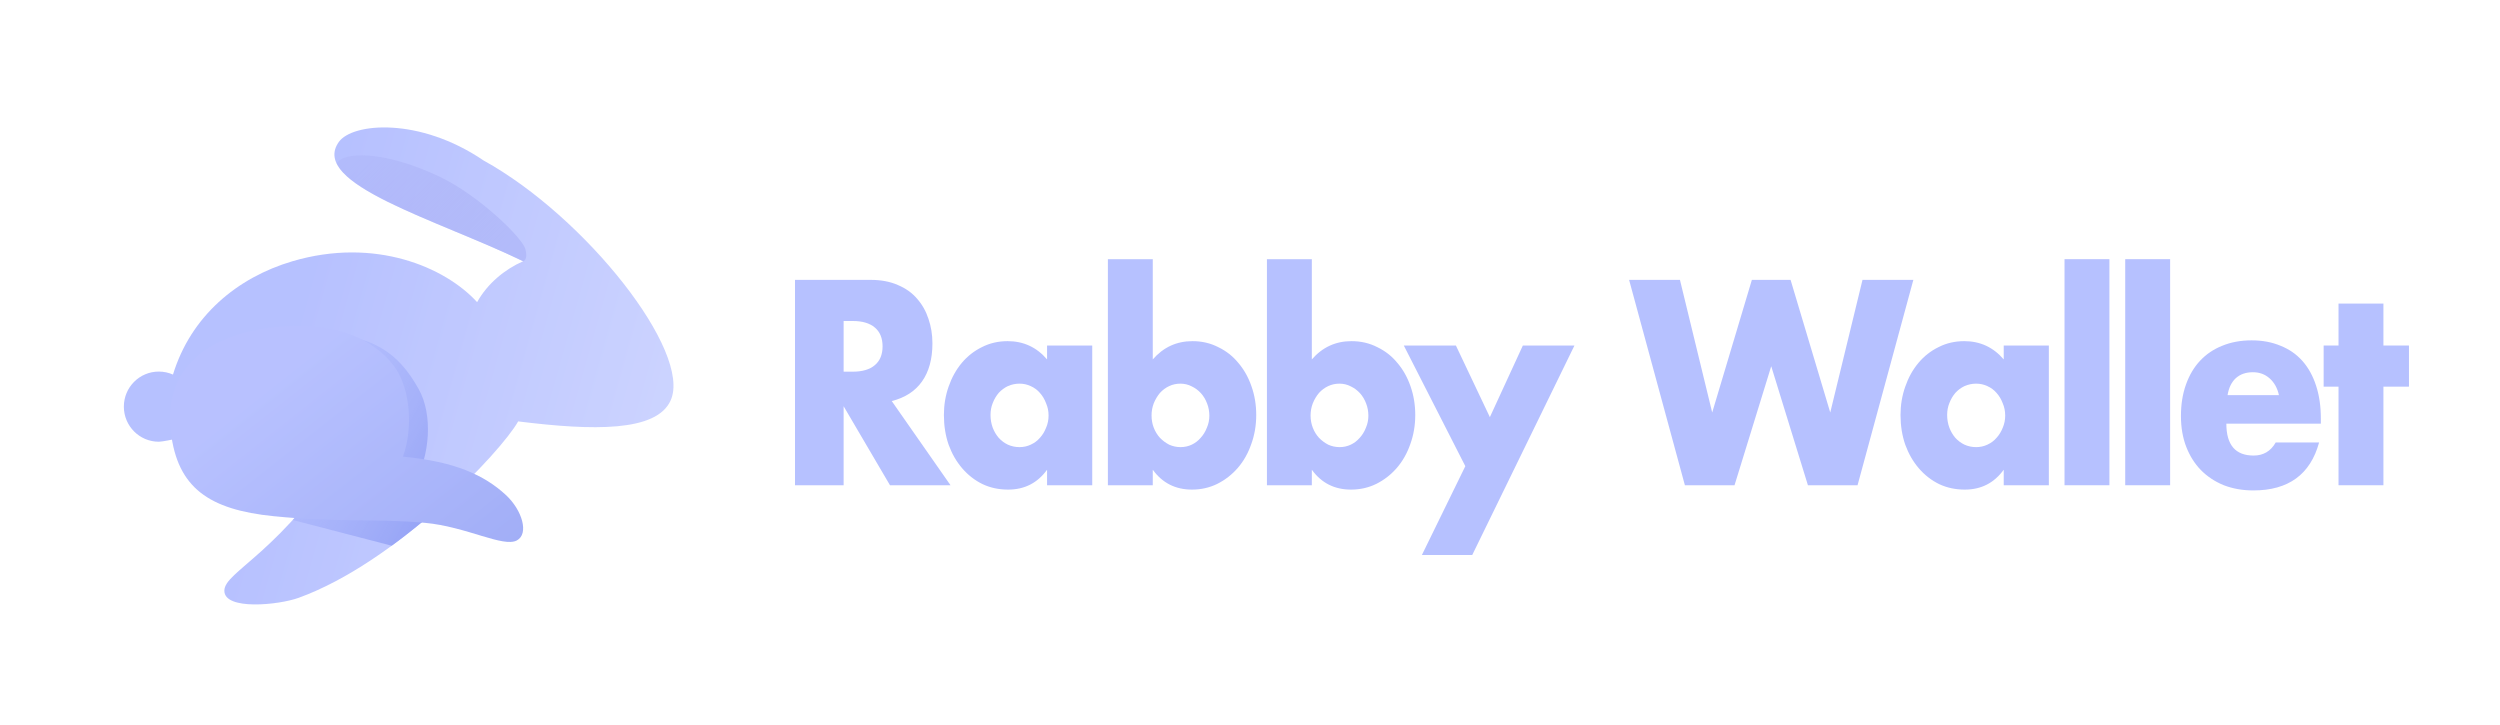
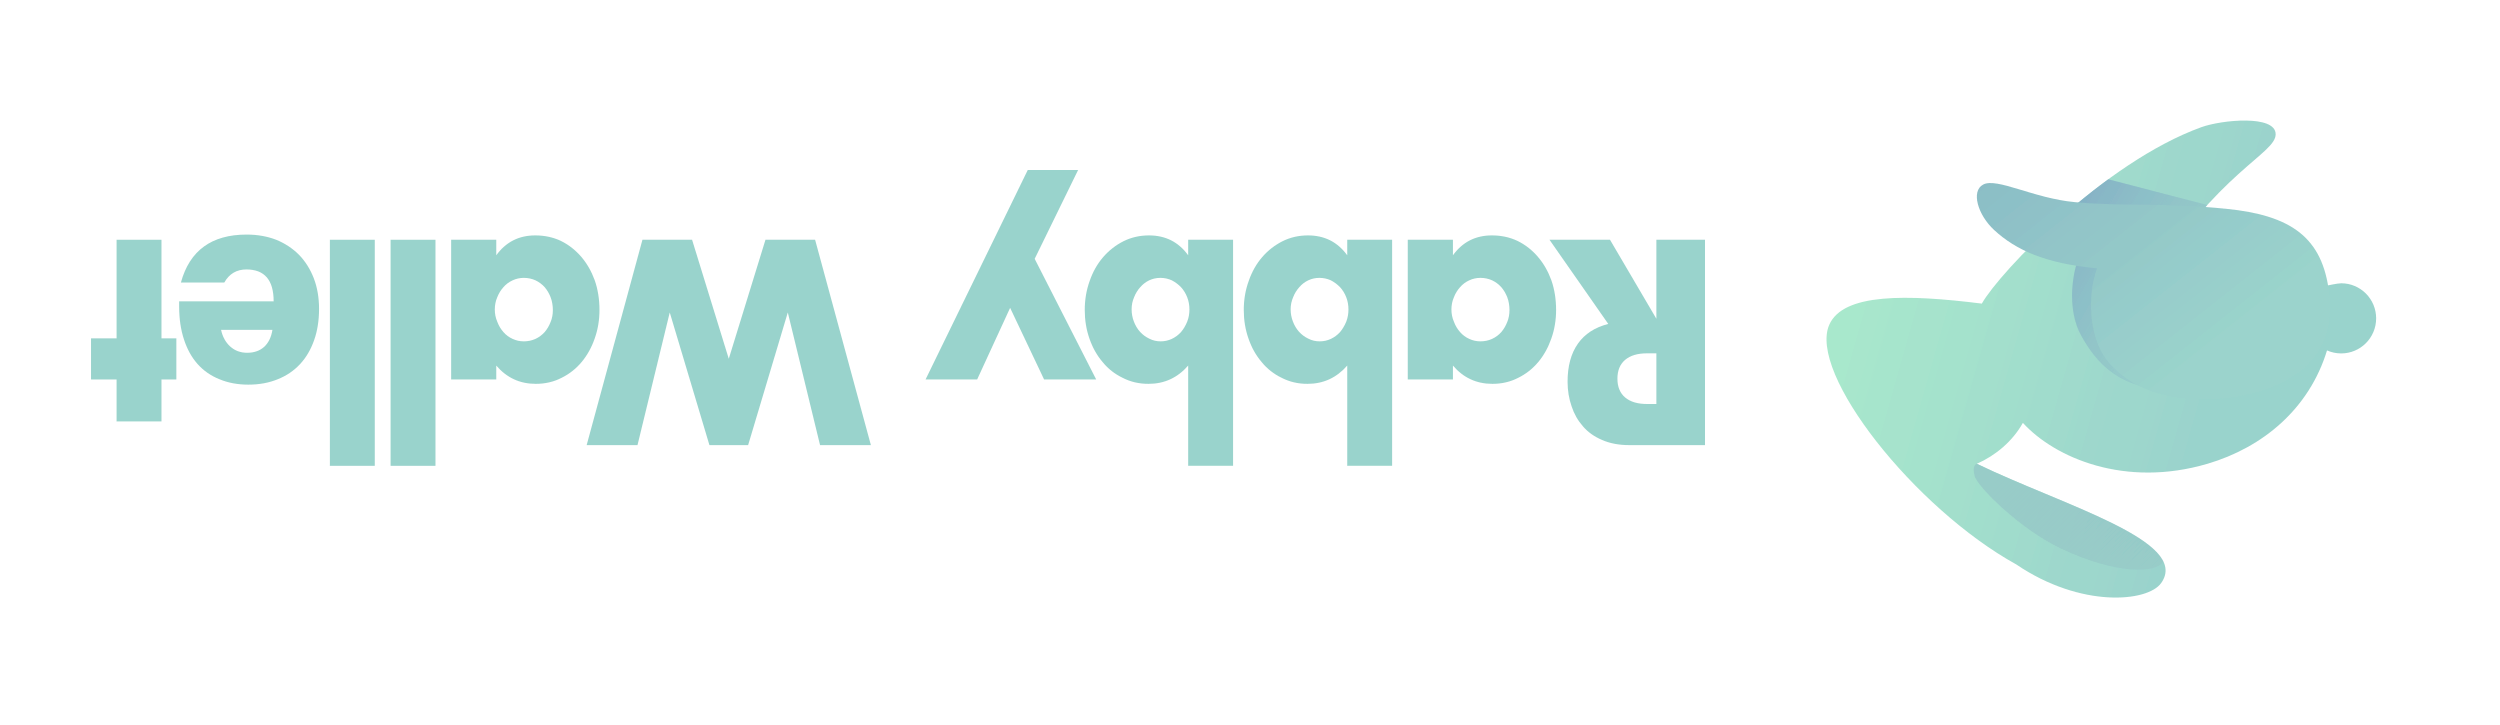
<svg xmlns="http://www.w3.org/2000/svg" width="100" height="29" viewBox="0 0 100 29" fill="none">
-   <g opacity="0.6">
-     <path d="M26.827 16.015C27.691 14.079 23.422 8.672 19.343 6.419C16.773 4.673 14.094 4.913 13.552 5.679C12.361 7.361 17.494 8.786 20.927 10.449C20.189 10.771 19.494 11.348 19.085 12.086C17.805 10.684 14.996 9.477 11.7 10.449C9.479 11.105 7.633 12.649 6.919 14.983C6.746 14.906 6.554 14.863 6.352 14.863C5.58 14.863 4.954 15.491 4.954 16.266C4.954 17.04 5.58 17.669 6.352 17.669C6.495 17.669 6.943 17.572 6.943 17.572L14.094 17.624C11.234 22.177 8.974 22.842 8.974 23.631C8.974 24.419 11.136 24.206 11.948 23.912C15.836 22.504 20.011 18.118 20.727 16.856C23.736 17.232 26.264 17.277 26.827 16.015Z" fill="url(#paint0_linear_25937_5368)" />
-     <path fill-rule="evenodd" clip-rule="evenodd" d="M20.927 10.45C20.927 10.45 20.927 10.45 20.927 10.451C21.086 10.388 21.061 10.152 21.017 9.967C20.916 9.541 19.184 7.824 17.557 7.055C15.339 6.008 13.707 6.062 13.466 6.545C13.917 7.473 16.011 8.345 18.198 9.256C19.131 9.645 20.08 10.04 20.927 10.45C20.927 10.45 20.927 10.45 20.927 10.45Z" fill="url(#paint1_linear_25937_5368)" />
-     <path fill-rule="evenodd" clip-rule="evenodd" d="M18.113 19.797C17.665 19.625 17.158 19.468 16.582 19.325C17.196 18.222 17.325 16.59 16.745 15.559C15.931 14.111 14.91 13.34 12.536 13.34C11.23 13.34 7.715 13.781 7.653 16.725C7.646 17.034 7.653 17.317 7.675 17.578L14.094 17.625C13.229 19.002 12.418 20.024 11.709 20.8C12.56 21.02 13.264 21.203 13.909 21.372C14.521 21.532 15.082 21.679 15.669 21.829C16.554 21.182 17.386 20.477 18.113 19.797Z" fill="url(#paint2_linear_25937_5368)" />
-     <path d="M6.834 17.276C7.096 19.512 8.363 20.389 10.951 20.648C13.54 20.908 15.025 20.734 17.002 20.914C18.653 21.065 20.128 21.909 20.674 21.617C21.167 21.355 20.891 20.406 20.233 19.798C19.379 19.009 18.197 18.46 16.118 18.266C16.532 17.127 16.416 15.531 15.773 14.663C14.842 13.407 13.125 12.84 10.951 13.088C8.681 13.347 6.505 14.469 6.834 17.276Z" fill="url(#paint3_linear_25937_5368)" />
-     <path d="M33.745 14.867H34.112C34.496 14.867 34.79 14.78 34.995 14.605C35.2 14.431 35.303 14.18 35.303 13.854C35.303 13.527 35.2 13.276 34.995 13.102C34.79 12.928 34.496 12.84 34.112 12.84H33.745V14.867ZM38.021 19.41H35.6L33.745 16.25V19.41H31.8V11.195H34.826C35.243 11.195 35.607 11.264 35.918 11.402C36.229 11.533 36.483 11.714 36.682 11.947C36.887 12.179 37.039 12.448 37.138 12.753C37.244 13.058 37.297 13.385 37.297 13.734C37.297 14.358 37.158 14.867 36.88 15.259C36.609 15.644 36.206 15.905 35.67 16.043L38.021 19.41Z" fill="#8697FF" />
-     <path d="M39.621 16.599C39.621 16.781 39.651 16.951 39.71 17.111C39.77 17.264 39.849 17.398 39.949 17.514C40.054 17.63 40.177 17.721 40.316 17.787C40.461 17.852 40.617 17.885 40.782 17.885C40.941 17.885 41.09 17.852 41.228 17.787C41.374 17.721 41.496 17.63 41.596 17.514C41.701 17.398 41.784 17.264 41.843 17.111C41.91 16.959 41.943 16.795 41.943 16.621C41.943 16.447 41.91 16.283 41.843 16.131C41.784 15.971 41.701 15.833 41.596 15.716C41.496 15.6 41.374 15.509 41.228 15.444C41.09 15.379 40.941 15.346 40.782 15.346C40.617 15.346 40.461 15.379 40.316 15.444C40.177 15.509 40.054 15.6 39.949 15.716C39.849 15.833 39.77 15.967 39.71 16.12C39.651 16.265 39.621 16.425 39.621 16.599ZM41.883 13.821H43.689V19.41H41.883V18.789C41.5 19.319 40.98 19.584 40.325 19.584C39.955 19.584 39.614 19.512 39.304 19.366C38.993 19.214 38.721 19.003 38.49 18.734C38.258 18.466 38.077 18.15 37.944 17.787C37.819 17.423 37.756 17.027 37.756 16.599C37.756 16.2 37.819 15.822 37.944 15.466C38.07 15.103 38.245 14.787 38.47 14.518C38.695 14.249 38.963 14.039 39.274 13.886C39.585 13.726 39.929 13.646 40.306 13.646C40.941 13.646 41.467 13.89 41.883 14.377V13.821Z" fill="#8697FF" />
-     <path d="M48.374 16.632C48.374 16.457 48.344 16.294 48.284 16.141C48.225 15.982 48.142 15.844 48.036 15.727C47.93 15.611 47.808 15.52 47.669 15.455C47.53 15.382 47.378 15.346 47.213 15.346C47.054 15.346 46.905 15.379 46.766 15.444C46.627 15.509 46.505 15.6 46.399 15.716C46.3 15.833 46.217 15.971 46.151 16.131C46.092 16.283 46.062 16.447 46.062 16.621C46.062 16.795 46.092 16.959 46.151 17.111C46.211 17.264 46.293 17.398 46.399 17.514C46.505 17.623 46.627 17.714 46.766 17.787C46.912 17.852 47.064 17.885 47.223 17.885C47.381 17.885 47.53 17.852 47.669 17.787C47.808 17.721 47.927 17.63 48.026 17.514C48.132 17.398 48.215 17.264 48.274 17.111C48.34 16.959 48.374 16.799 48.374 16.632ZM46.111 10.367V14.377C46.535 13.89 47.064 13.646 47.699 13.646C48.076 13.646 48.42 13.726 48.731 13.886C49.048 14.039 49.316 14.249 49.534 14.518C49.759 14.78 49.935 15.092 50.06 15.455C50.186 15.811 50.249 16.192 50.249 16.599C50.249 17.013 50.183 17.402 50.05 17.765C49.925 18.128 49.746 18.444 49.515 18.713C49.283 18.981 49.009 19.196 48.691 19.355C48.38 19.508 48.043 19.584 47.679 19.584C47.018 19.584 46.495 19.319 46.111 18.789V19.41H44.316V10.367H46.111Z" fill="#8697FF" />
-     <path d="M54.735 16.632C54.735 16.457 54.705 16.294 54.646 16.141C54.586 15.982 54.504 15.844 54.398 15.727C54.292 15.611 54.169 15.52 54.031 15.455C53.892 15.382 53.739 15.346 53.574 15.346C53.415 15.346 53.267 15.379 53.128 15.444C52.989 15.509 52.867 15.6 52.761 15.716C52.661 15.833 52.579 15.971 52.513 16.131C52.453 16.283 52.423 16.447 52.423 16.621C52.423 16.795 52.453 16.959 52.513 17.111C52.572 17.264 52.655 17.398 52.761 17.514C52.867 17.623 52.989 17.714 53.128 17.787C53.273 17.852 53.425 17.885 53.584 17.885C53.743 17.885 53.892 17.852 54.031 17.787C54.169 17.721 54.288 17.63 54.388 17.514C54.494 17.398 54.576 17.264 54.636 17.111C54.702 16.959 54.735 16.799 54.735 16.632ZM52.473 10.367V14.377C52.896 13.89 53.425 13.646 54.06 13.646C54.437 13.646 54.781 13.726 55.092 13.886C55.41 14.039 55.678 14.249 55.896 14.518C56.121 14.78 56.296 15.092 56.422 15.455C56.547 15.811 56.61 16.192 56.61 16.599C56.61 17.013 56.544 17.402 56.412 17.765C56.286 18.128 56.108 18.444 55.876 18.713C55.645 18.981 55.37 19.196 55.053 19.355C54.742 19.508 54.404 19.584 54.041 19.584C53.379 19.584 52.856 19.319 52.473 18.789V19.41H50.677V10.367H52.473Z" fill="#8697FF" />
-     <path d="M58.613 18.647L56.152 13.821H58.236L59.595 16.686L60.914 13.821H62.978L58.89 22.199H56.876L58.613 18.647Z" fill="#8697FF" />
-     <path d="M67.198 11.195L68.488 16.501L70.075 11.195H71.623L73.21 16.501L74.5 11.195H76.534L74.302 19.41H72.317L70.849 14.649L69.381 19.41H67.396L65.164 11.195H67.198Z" fill="#8697FF" />
-     <path d="M77.886 16.599C77.886 16.781 77.916 16.951 77.976 17.111C78.035 17.264 78.115 17.398 78.214 17.514C78.32 17.63 78.442 17.721 78.581 17.787C78.727 17.852 78.882 17.885 79.047 17.885C79.206 17.885 79.355 17.852 79.494 17.787C79.639 17.721 79.762 17.63 79.861 17.514C79.967 17.398 80.049 17.264 80.109 17.111C80.175 16.959 80.208 16.795 80.208 16.621C80.208 16.447 80.175 16.283 80.109 16.131C80.049 15.971 79.967 15.833 79.861 15.716C79.762 15.6 79.639 15.509 79.494 15.444C79.355 15.379 79.206 15.346 79.047 15.346C78.882 15.346 78.727 15.379 78.581 15.444C78.442 15.509 78.32 15.6 78.214 15.716C78.115 15.833 78.035 15.967 77.976 16.12C77.916 16.265 77.886 16.425 77.886 16.599ZM80.149 13.821H81.954V19.41H80.149V18.789C79.765 19.319 79.246 19.584 78.591 19.584C78.221 19.584 77.88 19.512 77.569 19.366C77.258 19.214 76.987 19.003 76.755 18.734C76.524 18.466 76.342 18.15 76.21 17.787C76.084 17.423 76.021 17.027 76.021 16.599C76.021 16.2 76.084 15.822 76.21 15.466C76.335 15.103 76.511 14.787 76.736 14.518C76.96 14.249 77.228 14.039 77.539 13.886C77.85 13.726 78.194 13.646 78.571 13.646C79.206 13.646 79.732 13.89 80.149 14.377V13.821Z" fill="#8697FF" />
-     <path d="M84.377 10.367V19.41H82.581V10.367H84.377Z" fill="#8697FF" />
-     <path d="M86.805 10.367V19.41H85.009V10.367H86.805Z" fill="#8697FF" />
-     <path d="M91.157 15.804C91.097 15.528 90.975 15.306 90.79 15.139C90.605 14.972 90.38 14.889 90.115 14.889C89.837 14.889 89.609 14.968 89.431 15.128C89.259 15.288 89.15 15.513 89.103 15.804H91.157ZM89.054 16.948C89.054 17.797 89.417 18.222 90.145 18.222C90.535 18.222 90.83 18.048 91.028 17.699H92.764C92.414 18.978 91.537 19.617 90.135 19.617C89.705 19.617 89.312 19.548 88.954 19.41C88.597 19.265 88.29 19.061 88.032 18.8C87.78 18.538 87.585 18.226 87.446 17.863C87.307 17.5 87.238 17.093 87.238 16.643C87.238 16.178 87.304 15.76 87.436 15.39C87.569 15.012 87.757 14.692 88.002 14.431C88.247 14.169 88.541 13.97 88.885 13.832C89.236 13.687 89.629 13.614 90.066 13.614C90.496 13.614 90.882 13.687 91.226 13.832C91.57 13.97 91.861 14.173 92.1 14.442C92.338 14.711 92.519 15.041 92.645 15.433C92.771 15.818 92.834 16.254 92.834 16.741V16.948H89.054Z" fill="#8697FF" />
-     <path d="M95.337 15.466V19.41H93.541V15.466H92.946V13.821H93.541V12.143H95.337V13.821H96.359V15.466H95.337Z" fill="#8697FF" />
+   <defs>
+     <filter id="greenFilter">
+       <feColorMatrix type="matrix" values="0.4 0 0 0 0  0 1.5 0 0 0  0 0 0.4 0 0  0 0 0 1 0" />
+     </filter>
+   </defs>
+   <g transform="rotate(180 50.0 14.5)" style="filter: url(#greenFilter)">
+     <g opacity="0.6">
+       <path d="M26.827 16.015C27.691 14.079 23.422 8.672 19.343 6.419C16.773 4.673 14.094 4.913 13.552 5.679C12.361 7.361 17.494 8.786 20.927 10.449C20.189 10.771 19.494 11.348 19.085 12.086C17.805 10.684 14.996 9.477 11.7 10.449C9.479 11.105 7.633 12.649 6.919 14.983C6.746 14.906 6.554 14.863 6.352 14.863C5.58 14.863 4.954 15.491 4.954 16.266C4.954 17.04 5.58 17.669 6.352 17.669C6.495 17.669 6.943 17.572 6.943 17.572L14.094 17.624C11.234 22.177 8.974 22.842 8.974 23.631C8.974 24.419 11.136 24.206 11.948 23.912C15.836 22.504 20.011 18.118 20.727 16.856C23.736 17.232 26.264 17.277 26.827 16.015Z" fill="url(#paint0_linear_25937_5368)" />
+       <path fill-rule="evenodd" clip-rule="evenodd" d="M20.927 10.45C20.927 10.45 20.927 10.45 20.927 10.451C21.086 10.388 21.061 10.152 21.017 9.967C20.916 9.541 19.184 7.824 17.557 7.055C15.339 6.008 13.707 6.062 13.466 6.545C13.917 7.473 16.011 8.345 18.198 9.256C19.131 9.645 20.08 10.04 20.927 10.45C20.927 10.45 20.927 10.45 20.927 10.45Z" fill="url(#paint1_linear_25937_5368)" />
+       <path fill-rule="evenodd" clip-rule="evenodd" d="M18.113 19.797C17.665 19.625 17.158 19.468 16.582 19.325C17.196 18.222 17.325 16.59 16.745 15.559C15.931 14.111 14.91 13.34 12.536 13.34C11.23 13.34 7.715 13.781 7.653 16.725C7.646 17.034 7.653 17.317 7.675 17.578L14.094 17.625C13.229 19.002 12.418 20.024 11.709 20.8C12.56 21.02 13.264 21.203 13.909 21.372C14.521 21.532 15.082 21.679 15.669 21.829C16.554 21.182 17.386 20.477 18.113 19.797Z" fill="url(#paint2_linear_25937_5368)" />
+       <path d="M6.834 17.276C7.096 19.512 8.363 20.389 10.951 20.648C13.54 20.908 15.025 20.734 17.002 20.914C18.653 21.065 20.128 21.909 20.674 21.617C21.167 21.355 20.891 20.406 20.233 19.798C19.379 19.009 18.197 18.46 16.118 18.266C16.532 17.127 16.416 15.531 15.773 14.663C14.842 13.407 13.125 12.84 10.951 13.088C8.681 13.347 6.505 14.469 6.834 17.276Z" fill="url(#paint3_linear_25937_5368)" />
+       <path d="M33.745 14.867H34.112C34.496 14.867 34.79 14.78 34.995 14.605C35.2 14.431 35.303 14.18 35.303 13.854C35.303 13.527 35.2 13.276 34.995 13.102C34.79 12.928 34.496 12.84 34.112 12.84H33.745V14.867ZM38.021 19.41H35.6L33.745 16.25V19.41H31.8V11.195H34.826C35.243 11.195 35.607 11.264 35.918 11.402C36.229 11.533 36.483 11.714 36.682 11.947C36.887 12.179 37.039 12.448 37.138 12.753C37.244 13.058 37.297 13.385 37.297 13.734C37.297 14.358 37.158 14.867 36.88 15.259C36.609 15.644 36.206 15.905 35.67 16.043L38.021 19.41Z" fill="#8697FF" />
+       <path d="M39.621 16.599C39.621 16.781 39.651 16.951 39.71 17.111C39.77 17.264 39.849 17.398 39.949 17.514C40.054 17.63 40.177 17.721 40.316 17.787C40.461 17.852 40.617 17.885 40.782 17.885C40.941 17.885 41.09 17.852 41.228 17.787C41.374 17.721 41.496 17.63 41.596 17.514C41.701 17.398 41.784 17.264 41.843 17.111C41.91 16.959 41.943 16.795 41.943 16.621C41.943 16.447 41.91 16.283 41.843 16.131C41.784 15.971 41.701 15.833 41.596 15.716C41.496 15.6 41.374 15.509 41.228 15.444C41.09 15.379 40.941 15.346 40.782 15.346C40.617 15.346 40.461 15.379 40.316 15.444C40.177 15.509 40.054 15.6 39.949 15.716C39.849 15.833 39.77 15.967 39.71 16.12C39.651 16.265 39.621 16.425 39.621 16.599ZM41.883 13.821H43.689V19.41H41.883V18.789C41.5 19.319 40.98 19.584 40.325 19.584C39.955 19.584 39.614 19.512 39.304 19.366C38.993 19.214 38.721 19.003 38.49 18.734C38.258 18.466 38.077 18.15 37.944 17.787C37.819 17.423 37.756 17.027 37.756 16.599C37.756 16.2 37.819 15.822 37.944 15.466C38.07 15.103 38.245 14.787 38.47 14.518C38.695 14.249 38.963 14.039 39.274 13.886C39.585 13.726 39.929 13.646 40.306 13.646C40.941 13.646 41.467 13.89 41.883 14.377V13.821Z" fill="#8697FF" />
+       <path d="M48.374 16.632C48.374 16.457 48.344 16.294 48.284 16.141C48.225 15.982 48.142 15.844 48.036 15.727C47.93 15.611 47.808 15.52 47.669 15.455C47.53 15.382 47.378 15.346 47.213 15.346C47.054 15.346 46.905 15.379 46.766 15.444C46.627 15.509 46.505 15.6 46.399 15.716C46.3 15.833 46.217 15.971 46.151 16.131C46.092 16.283 46.062 16.447 46.062 16.621C46.062 16.795 46.092 16.959 46.151 17.111C46.211 17.264 46.293 17.398 46.399 17.514C46.505 17.623 46.627 17.714 46.766 17.787C46.912 17.852 47.064 17.885 47.223 17.885C47.381 17.885 47.53 17.852 47.669 17.787C47.808 17.721 47.927 17.63 48.026 17.514C48.132 17.398 48.215 17.264 48.274 17.111C48.34 16.959 48.374 16.799 48.374 16.632ZM46.111 10.367V14.377C46.535 13.89 47.064 13.646 47.699 13.646C48.076 13.646 48.42 13.726 48.731 13.886C49.048 14.039 49.316 14.249 49.534 14.518C49.759 14.78 49.935 15.092 50.06 15.455C50.186 15.811 50.249 16.192 50.249 16.599C50.249 17.013 50.183 17.402 50.05 17.765C49.925 18.128 49.746 18.444 49.515 18.713C49.283 18.981 49.009 19.196 48.691 19.355C48.38 19.508 48.043 19.584 47.679 19.584C47.018 19.584 46.495 19.319 46.111 18.789V19.41H44.316V10.367H46.111Z" fill="#8697FF" />
+       <path d="M54.735 16.632C54.735 16.457 54.705 16.294 54.646 16.141C54.586 15.982 54.504 15.844 54.398 15.727C54.292 15.611 54.169 15.52 54.031 15.455C53.892 15.382 53.739 15.346 53.574 15.346C53.415 15.346 53.267 15.379 53.128 15.444C52.989 15.509 52.867 15.6 52.761 15.716C52.661 15.833 52.579 15.971 52.513 16.131C52.453 16.283 52.423 16.447 52.423 16.621C52.423 16.795 52.453 16.959 52.513 17.111C52.572 17.264 52.655 17.398 52.761 17.514C52.867 17.623 52.989 17.714 53.128 17.787C53.273 17.852 53.425 17.885 53.584 17.885C53.743 17.885 53.892 17.852 54.031 17.787C54.169 17.721 54.288 17.63 54.388 17.514C54.494 17.398 54.576 17.264 54.636 17.111C54.702 16.959 54.735 16.799 54.735 16.632ZM52.473 10.367V14.377C52.896 13.89 53.425 13.646 54.06 13.646C54.437 13.646 54.781 13.726 55.092 13.886C55.41 14.039 55.678 14.249 55.896 14.518C56.121 14.78 56.296 15.092 56.422 15.455C56.547 15.811 56.61 16.192 56.61 16.599C56.61 17.013 56.544 17.402 56.412 17.765C56.286 18.128 56.108 18.444 55.876 18.713C55.645 18.981 55.37 19.196 55.053 19.355C54.742 19.508 54.404 19.584 54.041 19.584C53.379 19.584 52.856 19.319 52.473 18.789V19.41H50.677V10.367H52.473Z" fill="#8697FF" />
+       <path d="M58.613 18.647L56.152 13.821H58.236L59.595 16.686L60.914 13.821H62.978L58.89 22.199H56.876L58.613 18.647Z" fill="#8697FF" />
+       <path d="M67.198 11.195L68.488 16.501L70.075 11.195H71.623L73.21 16.501L74.5 11.195H76.534L74.302 19.41H72.317L70.849 14.649L69.381 19.41H67.396L65.164 11.195H67.198Z" fill="#8697FF" />
+       <path d="M77.886 16.599C77.886 16.781 77.916 16.951 77.976 17.111C78.035 17.264 78.115 17.398 78.214 17.514C78.32 17.63 78.442 17.721 78.581 17.787C78.727 17.852 78.882 17.885 79.047 17.885C79.206 17.885 79.355 17.852 79.494 17.787C79.639 17.721 79.762 17.63 79.861 17.514C79.967 17.398 80.049 17.264 80.109 17.111C80.175 16.959 80.208 16.795 80.208 16.621C80.208 16.447 80.175 16.283 80.109 16.131C80.049 15.971 79.967 15.833 79.861 15.716C79.762 15.6 79.639 15.509 79.494 15.444C79.355 15.379 79.206 15.346 79.047 15.346C78.882 15.346 78.727 15.379 78.581 15.444C78.442 15.509 78.32 15.6 78.214 15.716C78.115 15.833 78.035 15.967 77.976 16.12C77.916 16.265 77.886 16.425 77.886 16.599ZM80.149 13.821H81.954V19.41H80.149V18.789C79.765 19.319 79.246 19.584 78.591 19.584C78.221 19.584 77.88 19.512 77.569 19.366C77.258 19.214 76.987 19.003 76.755 18.734C76.524 18.466 76.342 18.15 76.21 17.787C76.084 17.423 76.021 17.027 76.021 16.599C76.021 16.2 76.084 15.822 76.21 15.466C76.335 15.103 76.511 14.787 76.736 14.518C76.96 14.249 77.228 14.039 77.539 13.886C77.85 13.726 78.194 13.646 78.571 13.646C79.206 13.646 79.732 13.89 80.149 14.377V13.821Z" fill="#8697FF" />
+       <path d="M84.377 10.367V19.41H82.581V10.367H84.377Z" fill="#8697FF" />
+       <path d="M86.805 10.367V19.41H85.009V10.367H86.805Z" fill="#8697FF" />
+       <path d="M91.157 15.804C91.097 15.528 90.975 15.306 90.79 15.139C90.605 14.972 90.38 14.889 90.115 14.889C89.837 14.889 89.609 14.968 89.431 15.128C89.259 15.288 89.15 15.513 89.103 15.804H91.157ZM89.054 16.948C89.054 17.797 89.417 18.222 90.145 18.222C90.535 18.222 90.83 18.048 91.028 17.699H92.764C92.414 18.978 91.537 19.617 90.135 19.617C89.705 19.617 89.312 19.548 88.954 19.41C88.597 19.265 88.29 19.061 88.032 18.8C87.78 18.538 87.585 18.226 87.446 17.863C87.307 17.5 87.238 17.093 87.238 16.643C87.238 16.178 87.304 15.76 87.436 15.39C87.569 15.012 87.757 14.692 88.002 14.431C88.247 14.169 88.541 13.97 88.885 13.832C89.236 13.687 89.629 13.614 90.066 13.614C90.496 13.614 90.882 13.687 91.226 13.832C91.57 13.97 91.861 14.173 92.1 14.442C92.338 14.711 92.519 15.041 92.645 15.433C92.771 15.818 92.834 16.254 92.834 16.741V16.948H89.054Z" fill="#8697FF" />
+       <path d="M95.337 15.466V19.41H93.541V15.466H92.946V13.821H93.541V12.143H95.337V13.821H96.359V15.466H95.337Z" fill="#8697FF" />
+     </g>
+     <defs>
+       <linearGradient id="paint0_linear_25937_5368" x1="11.441" y1="14.301" x2="26.649" y2="18.599" gradientUnits="userSpaceOnUse">
+         <stop stop-color="#8697FF" />
+         <stop offset="1" stop-color="#ABB7FF" />
+       </linearGradient>
+       <linearGradient id="paint1_linear_25937_5368" x1="24.082" y1="14.012" x2="13.077" y2="3.017" gradientUnits="userSpaceOnUse">
+         <stop stop-color="#8697FF" />
+         <stop offset="1" stop-color="#5156D8" stop-opacity="0" />
+       </linearGradient>
+       <linearGradient id="paint2_linear_25937_5368" x1="18.418" y1="20.182" x2="7.865" y2="14.135" gradientUnits="userSpaceOnUse">
+         <stop stop-color="#465EED" />
+         <stop offset="1" stop-color="#8697FF" stop-opacity="0" />
+       </linearGradient>
+       <linearGradient id="paint3_linear_25937_5368" x1="12.349" y1="14.188" x2="19.5" y2="23.243" gradientUnits="userSpaceOnUse">
+         <stop stop-color="#8898FF" />
+         <stop offset="0.984" stop-color="#6277F1" />
+       </linearGradient>
+     </defs>
  </g>
-   <defs>
-     <linearGradient id="paint0_linear_25937_5368" x1="11.441" y1="14.301" x2="26.649" y2="18.599" gradientUnits="userSpaceOnUse">
-       <stop stop-color="#8697FF" />
-       <stop offset="1" stop-color="#ABB7FF" />
-     </linearGradient>
-     <linearGradient id="paint1_linear_25937_5368" x1="24.082" y1="14.012" x2="13.077" y2="3.017" gradientUnits="userSpaceOnUse">
-       <stop stop-color="#8697FF" />
-       <stop offset="1" stop-color="#5156D8" stop-opacity="0" />
-     </linearGradient>
-     <linearGradient id="paint2_linear_25937_5368" x1="18.418" y1="20.182" x2="7.865" y2="14.135" gradientUnits="userSpaceOnUse">
-       <stop stop-color="#465EED" />
-       <stop offset="1" stop-color="#8697FF" stop-opacity="0" />
-     </linearGradient>
-     <linearGradient id="paint3_linear_25937_5368" x1="12.349" y1="14.188" x2="19.5" y2="23.243" gradientUnits="userSpaceOnUse">
-       <stop stop-color="#8898FF" />
-       <stop offset="0.984" stop-color="#6277F1" />
-     </linearGradient>
-   </defs>
</svg>
